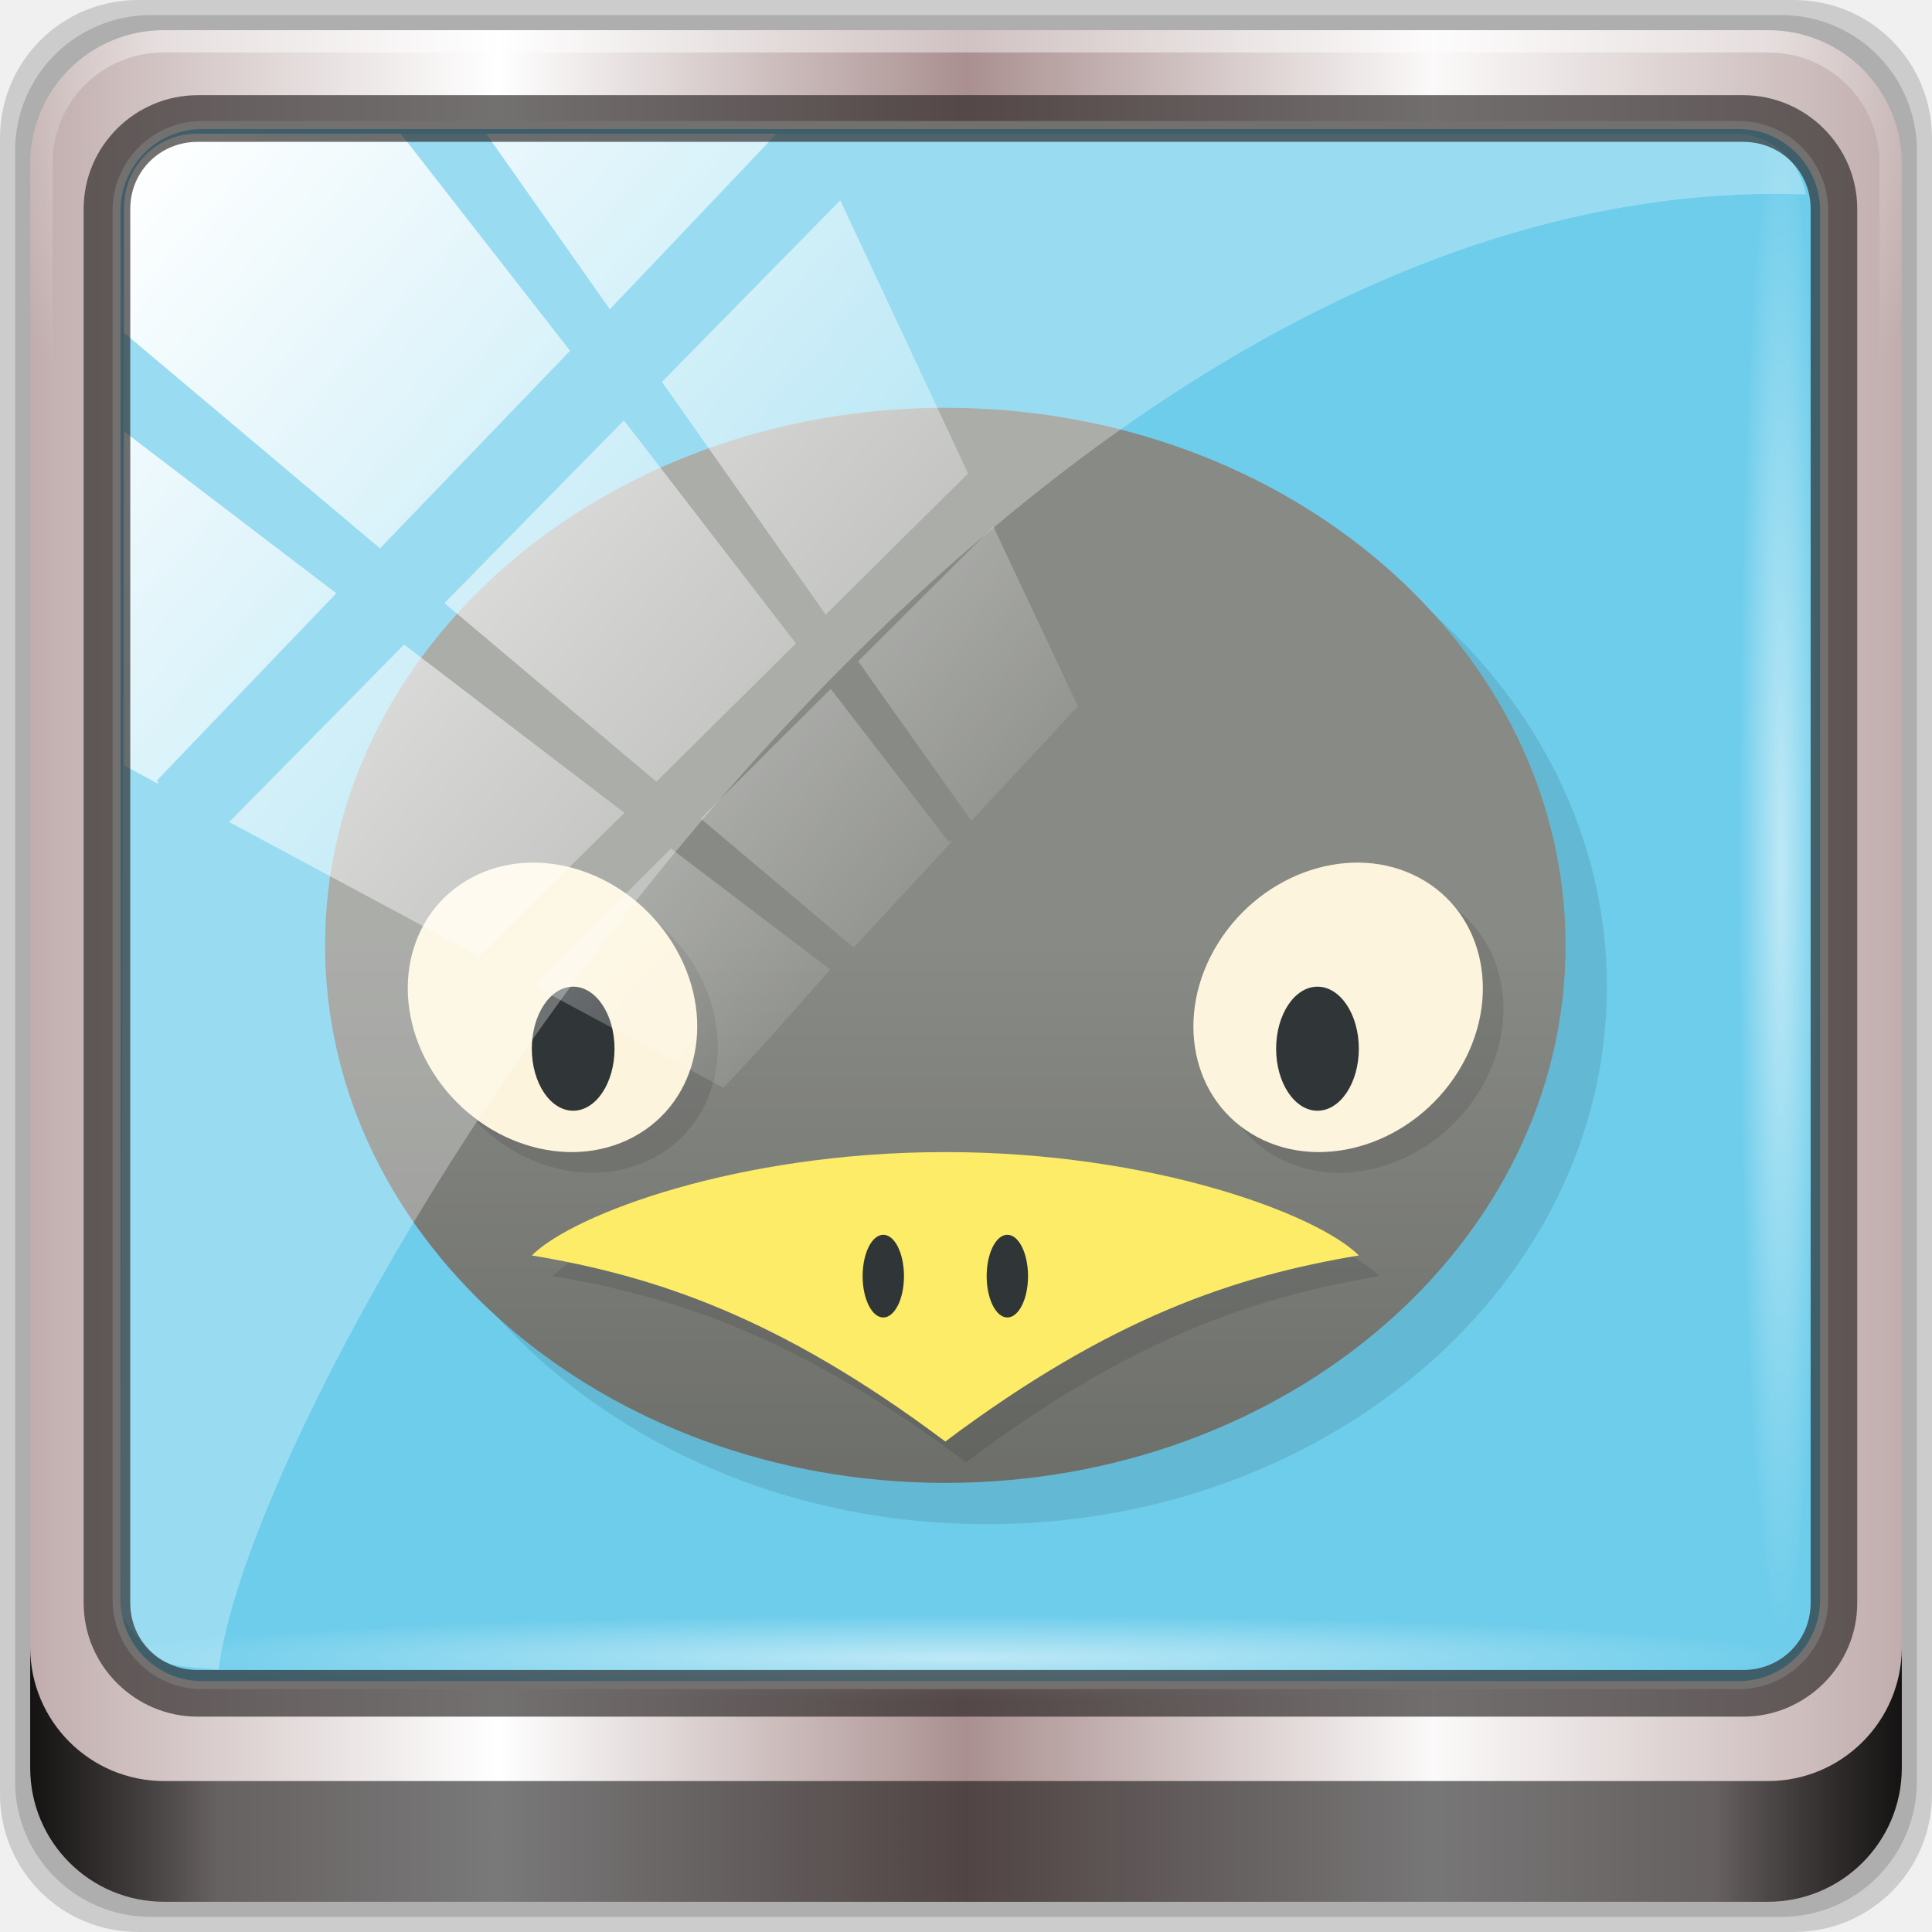
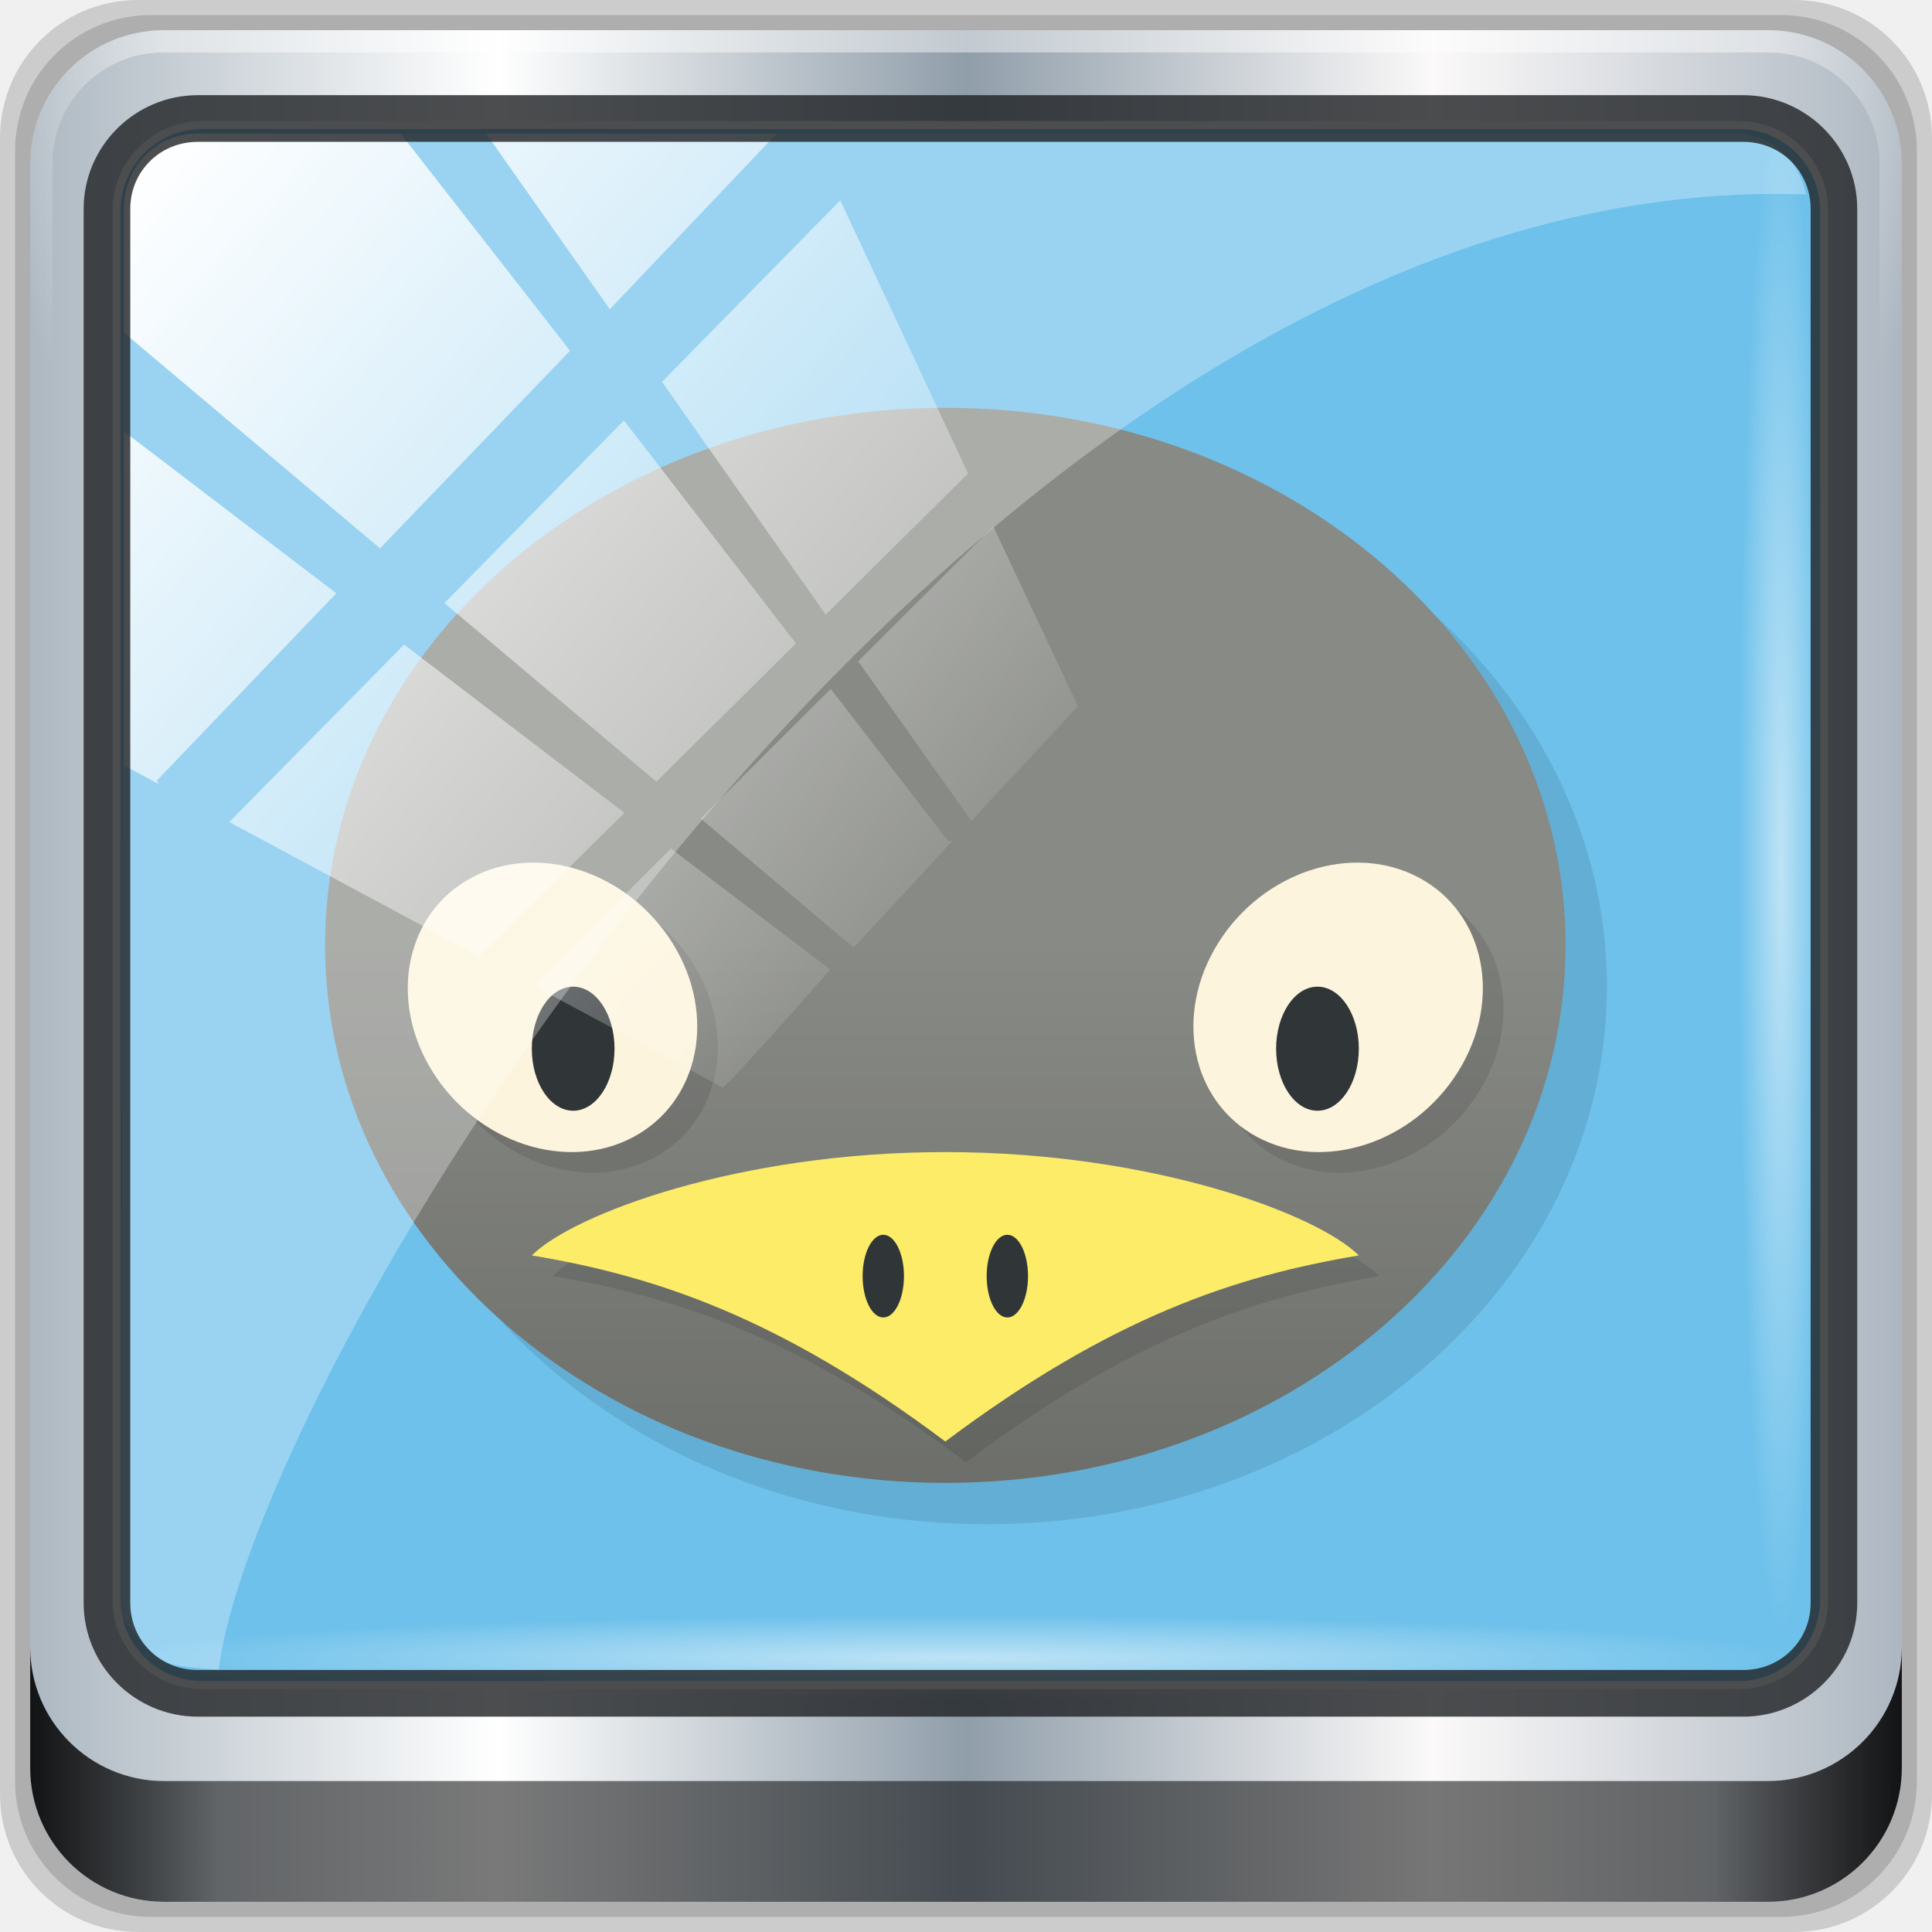
<svg xmlns="http://www.w3.org/2000/svg" xmlns:xlink="http://www.w3.org/1999/xlink" viewBox="0 0 96 96" version="1.1" id="svg46" width="96" height="96">
  <defs id="defs12">
    <linearGradient id="linearGradient4283" y1="47" x2="0" y2="1" gradientUnits="userSpaceOnUse" gradientTransform="translate(0,48)">
      <stop style="stop-color:#a9c5e2;stop-opacity:1" id="stop2" />
      <stop offset="1" style="stop-color:#b9d0e7;stop-opacity:1" id="stop4" />
    </linearGradient>
    <linearGradient id="linearGradient4227" y1="37" x2="0" y2="24" gradientUnits="userSpaceOnUse" gradientTransform="translate(0,48)">
      <stop style="stop-color:#000;stop-opacity:0.2" id="stop7" />
      <stop offset="1" style="stop-color:#000;stop-opacity:0" id="stop9" />
    </linearGradient>
    <linearGradient gradientTransform="rotate(-90,24,24)" gradientUnits="userSpaceOnUse" x2="47" x1="1" id="linearGradient3764">
      <stop id="stop7-3" style="stop-color:#505050;stop-opacity:1" />
      <stop id="stop9-6" style="stop-color:#5a5a5a;stop-opacity:1" offset="1" />
    </linearGradient>
    <radialGradient gradientTransform="translate(-56.33898,76.67797)" gradientUnits="userSpaceOnUse" r="8" cy="23" cx="31" id="radialGradient4187">
      <stop id="stop12" style="stop-color:#e36b5d;stop-opacity:1" />
      <stop id="stop14" style="stop-color:#e05b4c;stop-opacity:1" offset="1" />
    </radialGradient>
    <radialGradient gradientTransform="translate(-56.33898,76.67797)" gradientUnits="userSpaceOnUse" r="8" cy="29" cx="22" id="radialGradient4195">
      <stop id="stop17" style="stop-color:#7070d0;stop-opacity:1" />
      <stop id="stop19" style="stop-color:#6161cb;stop-opacity:1" offset="1" />
    </radialGradient>
    <radialGradient gradientTransform="translate(-56.33898,76.67797)" gradientUnits="userSpaceOnUse" r="8" cy="19" cx="20" id="radialGradient4203">
      <stop id="stop22" style="stop-color:#32e647;stop-opacity:1" />
      <stop id="stop24" style="stop-color:#20e437;stop-opacity:1" offset="1" />
    </radialGradient>
    <linearGradient y2="47" x2="90" y1="47" x1="6" gradientTransform="matrix(1.107143,0,0,1.107143,2.9011,-18.70127)" gradientUnits="userSpaceOnUse" id="linearGradient4071" xlink:href="#linearGradient6139-0" />
    <linearGradient id="linearGradient6139-0">
-       <stop style="stop-color:#c1adad;stop-opacity:1;" offset="0" id="stop6141-2" />
+       <stop style="stop-color:#adb8c1;stop-opacity:1" offset="0" id="stop6141-2" />
      <stop id="stop6151-0" offset="0.25" style="stop-color:#ffffff;stop-opacity:1;" />
-       <stop id="stop6147-1" offset="0.5" style="stop-color:#aa9090;stop-opacity:1;" />
+       <stop id="stop6147-1" offset="0.5" style="stop-color:#909eaa;stop-opacity:1" />
      <stop style="stop-color:#fbf9f9;stop-opacity:1;" offset="0.75" id="stop6149-4" />
-       <stop style="stop-color:#c1adad;stop-opacity:1;" offset="1" id="stop6143-4" />
+       <stop style="stop-color:#adb7c1;stop-opacity:1" offset="1" id="stop6143-4" />
    </linearGradient>
    <linearGradient id="linearGradient556">
      <stop offset="0" style="stop-color:#ffffff;stop-opacity:1" id="stop557" />
      <stop offset="1" style="stop-color:#d2d2d2;stop-opacity:1;" id="stop558" />
    </linearGradient>
    <radialGradient xlink:href="#linearGradient4091-0-3-0-7" id="radialGradient7430-4" gradientUnits="userSpaceOnUse" gradientTransform="matrix(-1.072173,0,0,-0.8750202,199.4643,-19.12555)" cx="48" cy="-27" fx="48" fy="-27" r="42" />
    <linearGradient id="linearGradient4091-0-3-0-7">
      <stop id="stop4093-3-6-4-2" offset="0" style="stop-color:#ffffff;stop-opacity:1;" />
      <stop style="stop-color:#ffffff;stop-opacity:1;" offset="0.8" id="stop4099-6-1-8-3" />
      <stop id="stop4095-1-0-7-9" offset="1" style="stop-color:#ffffff;stop-opacity:0;" />
    </linearGradient>
    <linearGradient gradientUnits="userSpaceOnUse" y2="88.172" x2="94.5" y1="88.172" x1="1.5" id="linearGradient4129" xlink:href="#linearGradient3832-0-6-1-1" gradientTransform="translate(8.043956,-14.66556)" />
    <linearGradient id="linearGradient3832-0-6-1-1">
      <stop id="stop3834-6-3-7-1" offset="0" style="stop-color:#000000;stop-opacity:1;" />
      <stop style="stop-color:#000000;stop-opacity:0.588;" offset="0.1" id="stop3872-2-4" />
      <stop id="stop3844-6-2-7-6" offset="0.9" style="stop-color:#000000;stop-opacity:0.588;" />
      <stop id="stop3836-5-0-2-9" offset="1" style="stop-color:#000000;stop-opacity:1;" />
    </linearGradient>
    <radialGradient xlink:href="#linearGradient3737" id="radialGradient7462-1" gradientUnits="userSpaceOnUse" gradientTransform="matrix(0.9751338,0,0,0.04919072,41.94265,65.50114)" cx="13.948" cy="44.893" fx="13.948" fy="44.893" r="43.199" />
    <linearGradient id="linearGradient3737">
      <stop id="stop3739" style="stop-color:#ffffff;stop-opacity:1" offset="0" />
      <stop id="stop3741" style="stop-color:#ffffff;stop-opacity:0" offset="1" />
    </linearGradient>
    <radialGradient xlink:href="#linearGradient3737" id="radialGradient7464-8" gradientUnits="userSpaceOnUse" gradientTransform="matrix(0.8883266,0,0,0.04919072,16.06893,-98.75226)" cx="13.948" cy="44.893" fx="13.948" fy="44.893" r="43.199" />
    <linearGradient y2="7.017" x2="45.448" y1="92.54" x1="45.448" gradientTransform="scale(1.005865,0.994169)" gradientUnits="userSpaceOnUse" id="linearGradient4740" xlink:href="#ButtonShadow" />
    <linearGradient x1="45.448" y1="92.54" x2="45.448" y2="7.017" id="ButtonShadow" gradientUnits="userSpaceOnUse" gradientTransform="scale(1.005865,0.994169)">
      <stop id="stop3750" style="stop-color:#000000;stop-opacity:1" offset="0" />
      <stop id="stop3752" style="stop-color:#000000;stop-opacity:0.588" offset="1" />
    </linearGradient>
    <filter style="color-interpolation-filters:sRGB" id="filter3174-3-13">
      <feGaussianBlur stdDeviation="1.71" id="feGaussianBlur3176-6-1" />
    </filter>
    <linearGradient y2="14.514" x2="50.528" y1="-28.642" x1="2.771" gradientUnits="userSpaceOnUse" id="linearGradient4767" xlink:href="#linearGradient3737" />
    <clipPath id="clipPath4156-4-2" clipPathUnits="userSpaceOnUse">
      <path id="path4158-0-4" d="m 27.046,-55.695 -14.214,13.321 h 0.061 l 15.653,21.771 10.231,-10.546 C 38.562,-32.302 27.468,-54.819 27.046,-55.695 Z M 9.647,-39.383 -5.241,-25.321 15.988,-7.806 26.372,-18.383 Z m 31.491,12.951 -9.741,9.714 8.945,12.458 7.781,-7.555 z m -49.84,4.379 -13.754,12.982 26.283,13.846 0.061,-0.062 -0.123,-0.062 L 13.599,-5.401 -8.702,-22.053 Z m 38.015,7.401 -9.803,9.775 11.579,9.559 7.628,-7.401 -8.669,-11.009 z m 20.187,5.674 -7.383,7.216 6.188,8.542 5.82,-6.137 z m -32.195,6.322 -9.557,9.498 13.662,7.185 7.934,-7.678 z m 23.312,2.374 -7.107,6.938 8.363,6.907 5.361,-5.674 -0.061,-0.092 -0.092,0.123 -6.464,-8.203 z m -8.73,8.542 -7.505,7.339 10.354,5.458 c 1.397,-1.321 5.675,-6.123 5.851,-6.322 z" style="opacity:0.6;fill:#ffffff;fill-opacity:1;stroke:none" />
    </clipPath>
    <filter style="color-interpolation-filters:sRGB" id="filter3174-53">
      <feGaussianBlur stdDeviation="1.71" id="feGaussianBlur3176-1" />
    </filter>
    <filter style="color-interpolation-filters:sRGB" id="filter3174">
      <feGaussianBlur id="feGaussianBlur3176" stdDeviation="1.71" />
    </filter>
    <radialGradient gradientTransform="translate(-56.33898,76.67797)" gradientUnits="userSpaceOnUse" r="8" cy="19" cx="20" id="radialGradient4203-3">
      <stop id="stop22-6" style="stop-color:#32e647;stop-opacity:1" />
      <stop id="stop24-7" style="stop-color:#20e437;stop-opacity:1" offset="1" />
    </radialGradient>
    <radialGradient gradientTransform="translate(-56.33898,76.67797)" gradientUnits="userSpaceOnUse" r="8" cy="23" cx="31" id="radialGradient4187-5">
      <stop id="stop12-3" style="stop-color:#e36b5d;stop-opacity:1" />
      <stop id="stop14-5" style="stop-color:#e05b4c;stop-opacity:1" offset="1" />
    </radialGradient>
    <radialGradient gradientTransform="translate(-56.33898,76.67797)" gradientUnits="userSpaceOnUse" r="8" cy="29" cx="22" id="radialGradient4195-6">
      <stop id="stop17-2" style="stop-color:#7070d0;stop-opacity:1" />
      <stop id="stop19-9" style="stop-color:#6161cb;stop-opacity:1" offset="1" />
    </radialGradient>
    <linearGradient xlink:href="#ButtonShadow" id="linearGradient4715" gradientUnits="userSpaceOnUse" gradientTransform="scale(1.005865,0.994169)" x1="45.448" y1="92.54" x2="45.448" y2="7.017" />
    <linearGradient xlink:href="#ButtonShadow" id="linearGradient4717" gradientUnits="userSpaceOnUse" gradientTransform="scale(1.005865,0.994169)" x1="45.448" y1="92.54" x2="45.448" y2="7.017" />
    <linearGradient id="linearGradient4227-7" y1="37" x2="0" y2="24" gradientUnits="userSpaceOnUse" gradientTransform="translate(0,48)">
      <stop style="stop-color:#000;stop-opacity:0.2" id="stop7-5" />
      <stop offset="1" style="stop-color:#000;stop-opacity:0" id="stop9-3" />
    </linearGradient>
  </defs>
  <g id="g4713">
    <g transform="translate(0,-6.000001)" id="g4704">
      <g id="g6902">
        <g id="layer1-2" transform="translate(-1e-6,32)">
          <g id="g7390-7" transform="translate(-8.043958,-17.33444)">
            <g id="g4615-6" transform="translate(251.288,-104.8973)">
              <g style="display:none" id="layer2-8-6">
                <rect style="opacity:0.9;fill:url(#linearGradient4715);fill-opacity:1;fill-rule:nonzero;stroke:none;filter:url(#filter3174-3-13)" id="rect3745-9-2" y="7" x="5" ry="6" rx="6" height="85" width="86" />
              </g>
            </g>
            <g transform="translate(0,6.000001)" id="g3950">
              <path style="display:inline;opacity:0.15;fill:#000000;fill-opacity:1;fill-rule:nonzero;stroke:none" d="M 97.187,-14.666 H 14.901 c -3.799,0 -6.857,3.058 -6.857,6.857 V 74.477 c 0,3.799 3.058,6.857 6.857,6.857 h 82.286 c 3.799,0 6.857,-3.058 6.857,-6.857 V -7.808 c 0,-3.799 -3.058,-6.857 -6.857,-6.857 z" id="path3288-3" />
              <path id="path4085-3" d="M 96.544,-13.916 H 15.544 c -3.739,0 -6.75,3.01 -6.75,6.75 V 73.834 c 0,3.74 3.011,6.75 6.75,6.75 h 81 c 3.74,0 6.75,-3.01 6.75,-6.75 V -7.166 c 0,-3.739 -3.01,-6.75 -6.75,-6.75 z" style="display:inline;opacity:0.15;fill:#000000;fill-opacity:1;fill-rule:nonzero;stroke:none" />
              <path style="display:inline;fill:url(#linearGradient4071);fill-opacity:1;fill-rule:nonzero;stroke:none" d="M 95.901,-13.166 H 16.187 c -3.68,0 -6.643,2.963 -6.643,6.643 V 73.192 c 0,3.68 2.963,6.643 6.643,6.643 h 79.714 c 3.68,0 6.643,-2.963 6.643,-6.643 V -6.523 c 0,-3.68 -2.963,-6.643 -6.643,-6.643 z" id="rect4251-1-75" />
-               <rect transform="translate(8.043958,-14.66556)" ry="4.25" y="6.213" x="5.793" height="77.52" width="84.846" id="rect4301-6" style="fill:#6ecdeb;fill-opacity:1;stroke:#ffffff;stroke-width:0.4;stroke-linecap:round;stroke-linejoin:round;stroke-miterlimit:4;stroke-dasharray:none;stroke-dashoffset:0;stroke-opacity:1" />
+               <rect transform="translate(8.043958,-14.66556)" ry="4.25" y="6.213" x="5.793" height="77.52" width="84.846" id="rect4301-6" style="fill:#6ec1eb;fill-opacity:1;stroke:#ffffff;stroke-width:0.4;stroke-linecap:round;stroke-linejoin:round;stroke-miterlimit:4;stroke-dasharray:none;stroke-dashoffset:0;stroke-opacity:1" />
              <g transform="matrix(2.054668,0,0,2.054668,5.704601,-115.629)" id="g4732">
                <ellipse id="ellipse22" style="opacity:0.1;fill:#000000;fill-opacity:1;stroke:none" cx="25" cy="73" rx="15" ry="13" />
                <ellipse id="ellipse26" style="opacity:1;fill:#888a85;fill-opacity:1;stroke:none" ry="13" rx="15" cy="72" cx="24" />
                <path id="path28" style="opacity:1;fill:url(#linearGradient4227-7);fill-opacity:1;stroke:none" d="M 39,72 C 39,79.18 32.284,85 24,85 15.716,85 9,79.18 9,72" />
                <path id="path30" style="opacity:0.1;fill:#000000;fill-opacity:1;stroke:none" d="m 14.675,70.502 a 3.725,3.259 45 0 0 -1.631,0.361 3.725,3.259 45 0 0 -0.947,4.689 3.725,3.259 45 0 0 4.857,1.584 3.725,3.259 45 0 0 0.947,-4.689 3.725,3.259 45 0 0 -3.227,-1.945 z m 19.648,0 a 3.259,3.725 45 0 0 -3.227,1.945 3.259,3.725 45 0 0 0.947,4.689 3.259,3.725 45 0 0 4.857,-1.584 3.259,3.725 45 0 0 -0.947,-4.689 3.259,3.725 45 0 0 -1.631,-0.361 z M 24.5,77.5 c -5,0 -9,1.5 -10,2.5 3,0.5 6,1.5 10,4.5 4,-3 7,-4 10,-4.5 -1,-1 -5,-2.5 -10,-2.5 z" />
                <ellipse id="ellipse32" style="opacity:0.99;fill:#fdf5dd;fill-opacity:1;stroke:none" transform="matrix(0.8818279,-0.4715714,0.5289769,0.8486362,0,0)" ry="3.696" rx="3.292" cy="71.81" cx="-26.633" />
                <ellipse id="ellipse34" style="opacity:0.99;fill:#2e3436;fill-opacity:1;stroke:none" ry="1.5" rx="1" cy="74.5" cx="15" />
                <ellipse id="ellipse36" style="opacity:0.99;fill:#fdf5dd;fill-opacity:1;stroke:none" cx="-67.457" cy="49.125" rx="3.292" ry="3.696" transform="matrix(-0.8818279,-0.4715714,-0.5289769,0.8486362,0,0)" />
                <ellipse id="ellipse38" style="opacity:0.99;fill:#2e3436;fill-opacity:1;stroke:none" transform="scale(-1,1)" cx="-33" cy="74.5" rx="1" ry="1.5" />
                <path id="path40" style="opacity:0.99;fill:#fded68;fill-opacity:1;stroke:none" d="m 14,79.5 c 1,-1 5,-2.5 10,-2.5 5,0 9,1.5 10,2.5 C 31,80 28,81 24,84 20,81 17,80 14,79.5" />
                <ellipse id="ellipse42" style="opacity:0.99;fill:#2e3436;fill-opacity:1;stroke:none" ry="1" rx="0.5" cy="80" cx="22.5" />
                <ellipse id="ellipse44" style="opacity:0.99;fill:#2e3436;fill-opacity:1;stroke:none" ry="1" rx="0.5" cy="80" cx="25.5" />
              </g>
              <g id="g3272-1" transform="matrix(1.107143,0,0,1.107143,-107.8132,-18.1477)">
                <path id="path4236-5-3" d="m 112,4.5 c -3.324,0 -6,2.676 -6,6 v 15 h 1 v -15 c 0,-2.787 2.213,-5 5,-5 h 72 c 2.787,0 5,2.213 5,5 v 15 h 1 v -15 c 0,-3.324 -2.676,-6 -6,-6 z" style="display:inline;opacity:0.45;fill:url(#radialGradient7430-4);fill-opacity:1;fill-rule:nonzero;stroke:none" />
              </g>
              <path style="display:inline;opacity:0.891;fill:url(#linearGradient4129);fill-opacity:1;fill-rule:nonzero;stroke:none" d="m 9.544,67.178 v 6 c 0,3.68 2.976,6.656 6.656,6.656 h 79.688 c 3.68,0 6.656,-2.976 6.656,-6.656 v -6 c 0,3.68 -2.976,6.656 -6.656,6.656 h -79.688 c -3.68,0 -6.656,-2.976 -6.656,-6.656 z" id="path4118-34" />
              <rect style="opacity:0.55;fill:url(#radialGradient7462-1);fill-opacity:1;stroke:none" id="rect4131-2" width="84.25" height="4.25" x="13.419" y="65.584" rx="0" ry="4.25" />
              <rect ry="4.25" rx="0" y="-98.669" x="-9.916" height="4.25" width="76.75" id="rect4141-66" style="opacity:0.55;fill:url(#radialGradient7464-8);fill-opacity:1;stroke:none" transform="rotate(90)" />
              <path style="opacity:0.3;fill:#ffffff;fill-opacity:1;stroke:none" d="m 17.816,-8.022 c -1.993,0 -3.604,1.649 -3.609,3.684 L 14.059,65.624 c 1.914,2.521 1.665,2.411 4.852,2.679 1.804,-14.861 36.499,-73.336 77.418,-73.336 0.488,0 0.963,0.02 1.449,0.029 -0.303,-1.718 -1.751,-3.017 -3.524,-3.017 z" id="rect4190-1" />
              <rect transform="matrix(0.9093047,0,0,0.9283773,12.38906,19.82926)" style="fill:url(#linearGradient4767);fill-opacity:1;stroke:none" id="rect4146-52" width="92" height="92" x="2" y="-30" rx="3.957" ry="3.957" clip-path="url(#clipPath4156-4-2)" />
-               <path id="path4989-2" d="m 17.869,-9.936 c -3.117,0 -5.668,2.54 -5.668,5.646 V 64.988 c 0,3.106 2.551,5.646 5.668,5.646 h 76.792 c 3.117,0 5.668,-2.54 5.668,-5.646 V -4.29 c 0,-3.106 -2.551,-5.646 -5.668,-5.646 z m 0,2.319 h 76.792 c 1.888,0 3.352,1.48 3.352,3.327 V 64.988 c 0,1.846 -1.464,3.327 -3.352,3.327 H 17.869 c -1.888,0 -3.352,-1.48 -3.352,-3.327 V -4.29 c 0,-1.846 1.464,-3.327 3.352,-3.327 z" style="color:#000000;font-style:normal;font-variant:normal;font-weight:normal;font-stretch:normal;font-size:medium;line-height:normal;font-family:Sans;-inkscape-font-specification:Sans;text-indent:0;text-align:start;text-decoration:none;text-decoration-line:none;letter-spacing:normal;word-spacing:normal;text-transform:none;writing-mode:lr-tb;direction:ltr;baseline-shift:baseline;text-anchor:start;display:inline;overflow:visible;visibility:visible;fill:#241f1f;fill-opacity:0.633;stroke:none;stroke-width:2.376;marker:none;enable-background:accumulate" />
+               <path id="path4989-2" d="m 17.869,-9.936 c -3.117,0 -5.668,2.54 -5.668,5.646 V 64.988 c 0,3.106 2.551,5.646 5.668,5.646 h 76.792 c 3.117,0 5.668,-2.54 5.668,-5.646 V -4.29 c 0,-3.106 -2.551,-5.646 -5.668,-5.646 z m 0,2.319 h 76.792 c 1.888,0 3.352,1.48 3.352,3.327 V 64.988 c 0,1.846 -1.464,3.327 -3.352,3.327 H 17.869 c -1.888,0 -3.352,-1.48 -3.352,-3.327 V -4.29 c 0,-1.846 1.464,-3.327 3.352,-3.327 z" style="color:#000000;font-style:normal;font-variant:normal;font-weight:normal;font-stretch:normal;font-size:medium;line-height:normal;font-family:Sans;-inkscape-font-specification:Sans;text-indent:0;text-align:start;text-decoration:none;text-decoration-line:none;letter-spacing:normal;word-spacing:normal;text-transform:none;writing-mode:lr-tb;direction:ltr;baseline-shift:baseline;text-anchor:start;display:inline;overflow:visible;visibility:visible;fill:#1f2124;fill-opacity:0.798;stroke:none;stroke-width:2.376;marker:none;enable-background:accumulate" />
            </g>
          </g>
        </g>
        <g style="display:none" id="layer2-0">
          <rect style="opacity:0.9;fill:url(#linearGradient4717);fill-opacity:1;fill-rule:nonzero;stroke:none;filter:url(#filter3174-53)" id="rect3745-1" y="7" x="5" ry="6" rx="6" height="85" width="86" />
        </g>
        <g id="layer5-1" />
      </g>
      <g id="layer2" style="display:none">
        <rect width="86" height="85" rx="6" ry="6" x="5" y="7" id="rect3745" style="opacity:0.9;fill:url(#linearGradient4740);fill-opacity:1;fill-rule:nonzero;stroke:none;filter:url(#filter3174)" />
      </g>
      <g id="layer1" transform="translate(-175.322,97.62712)" />
    </g>
    <g transform="translate(0,42)" id="g38">
      <g id="g40">
        
      </g>
    </g>
  </g>
</svg>
